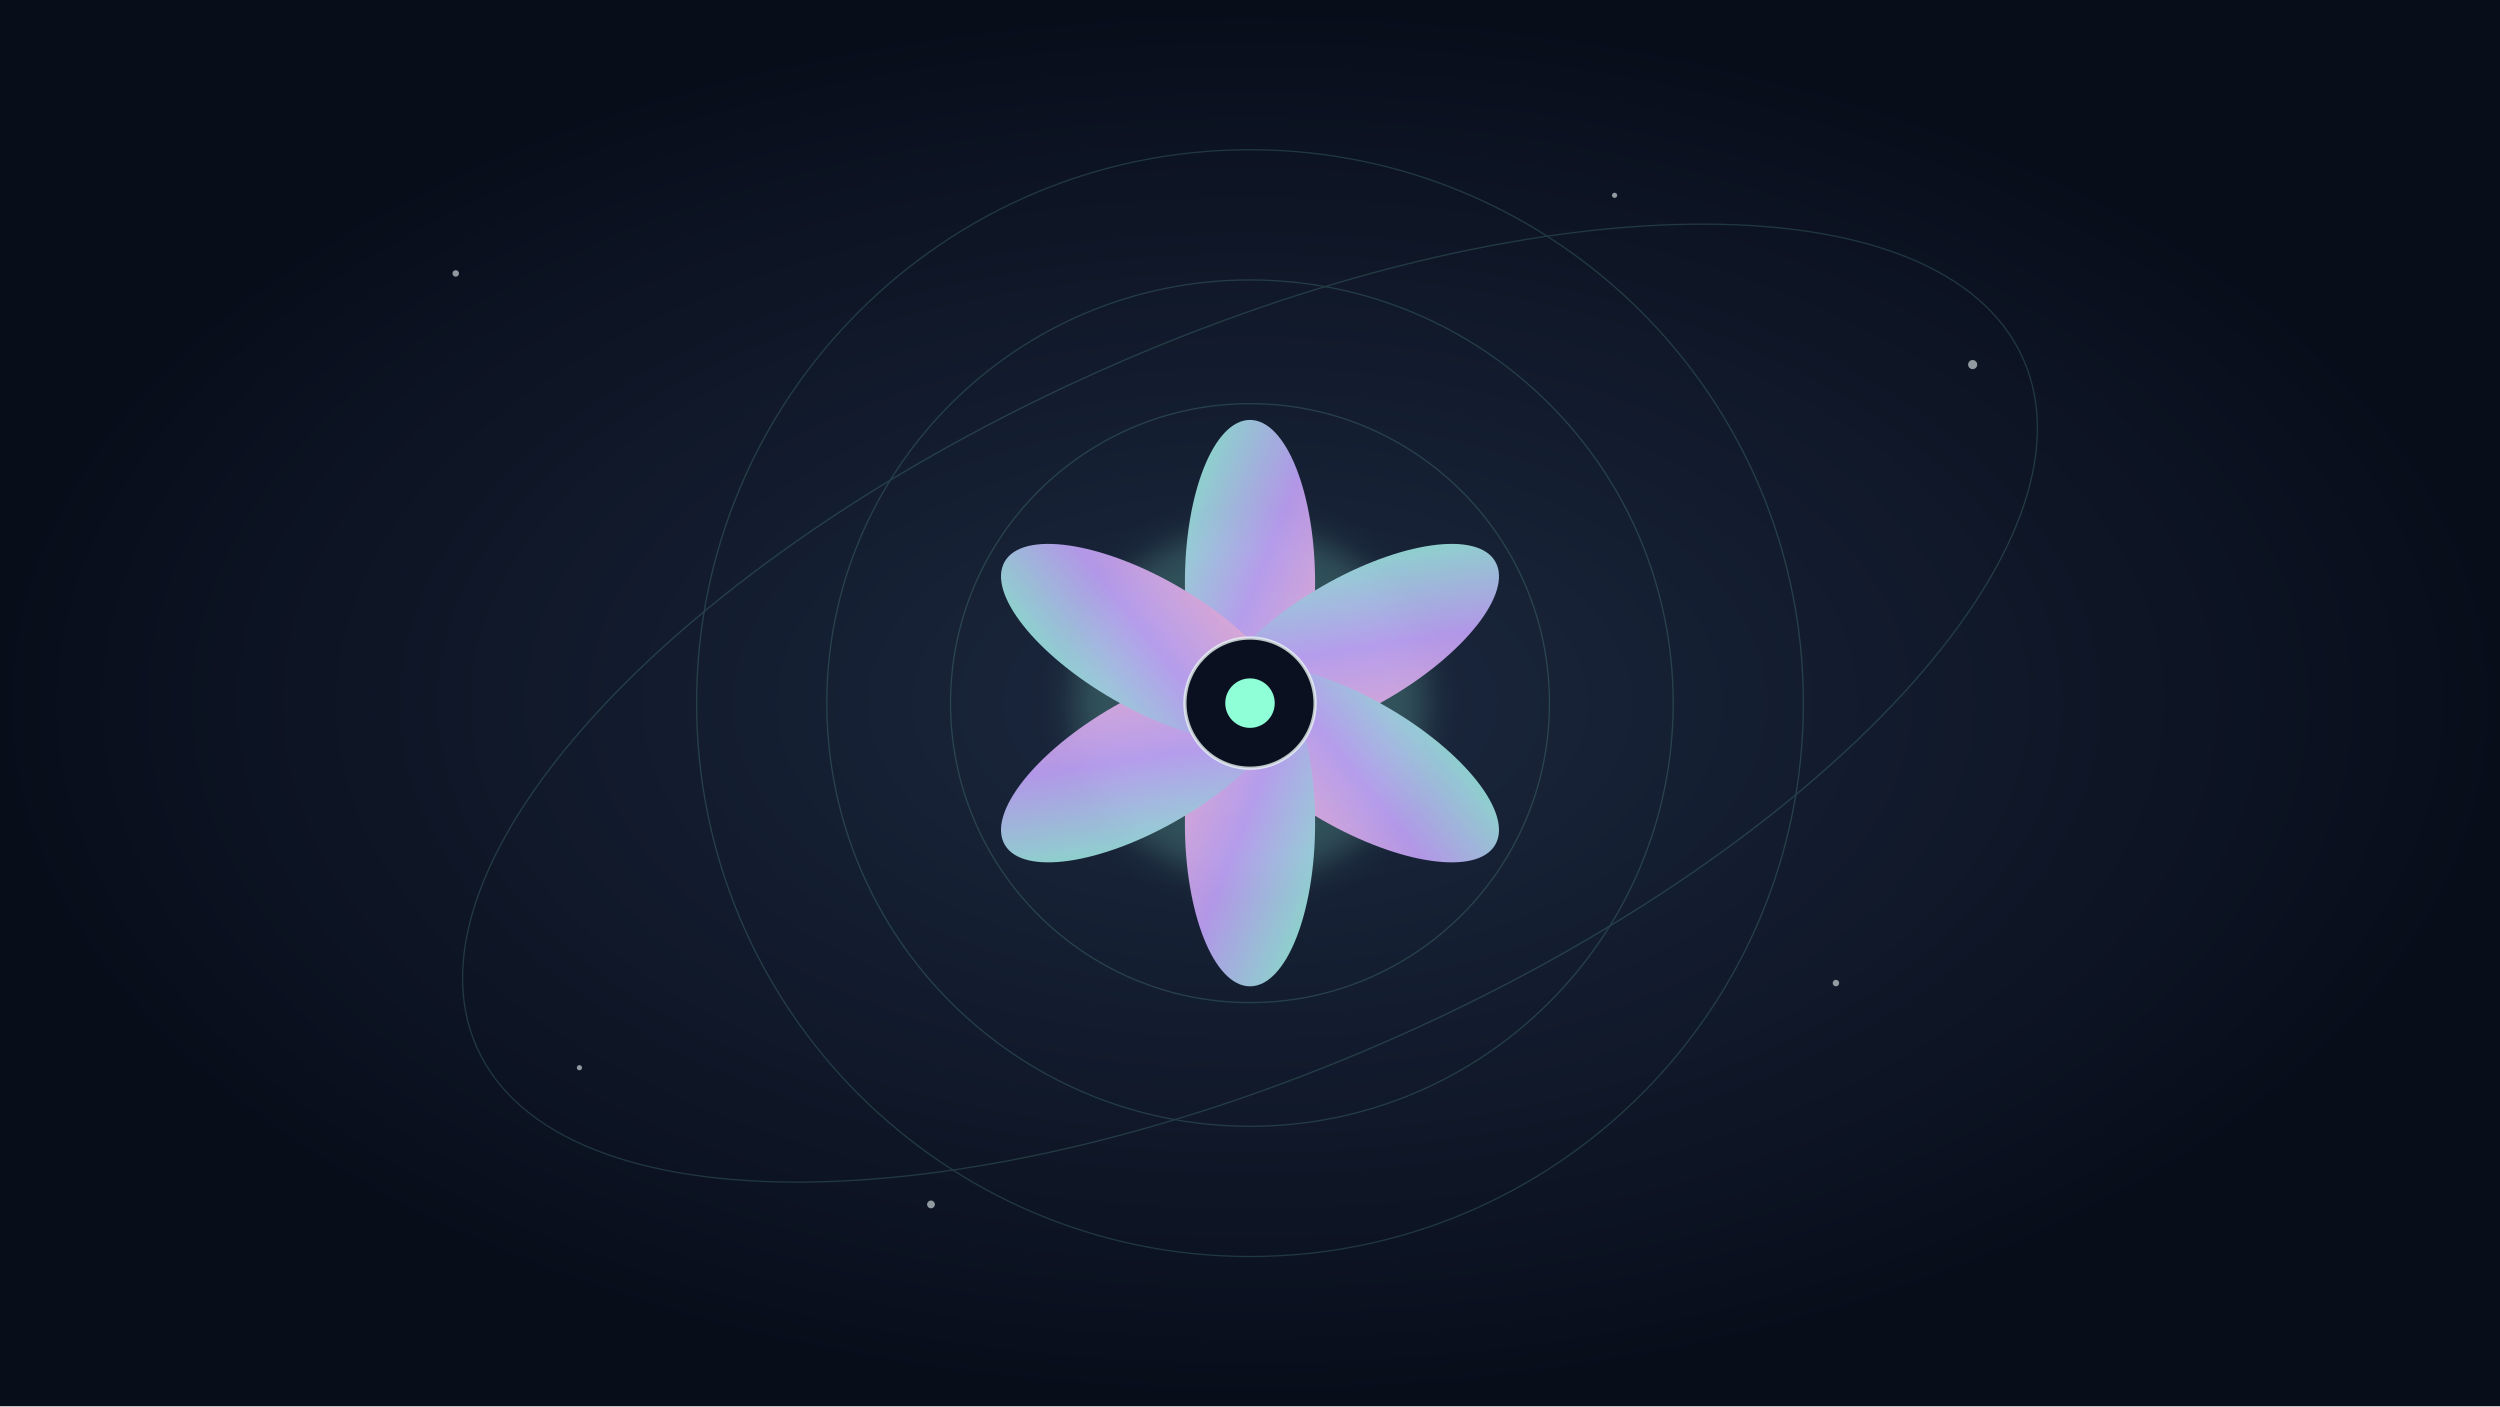
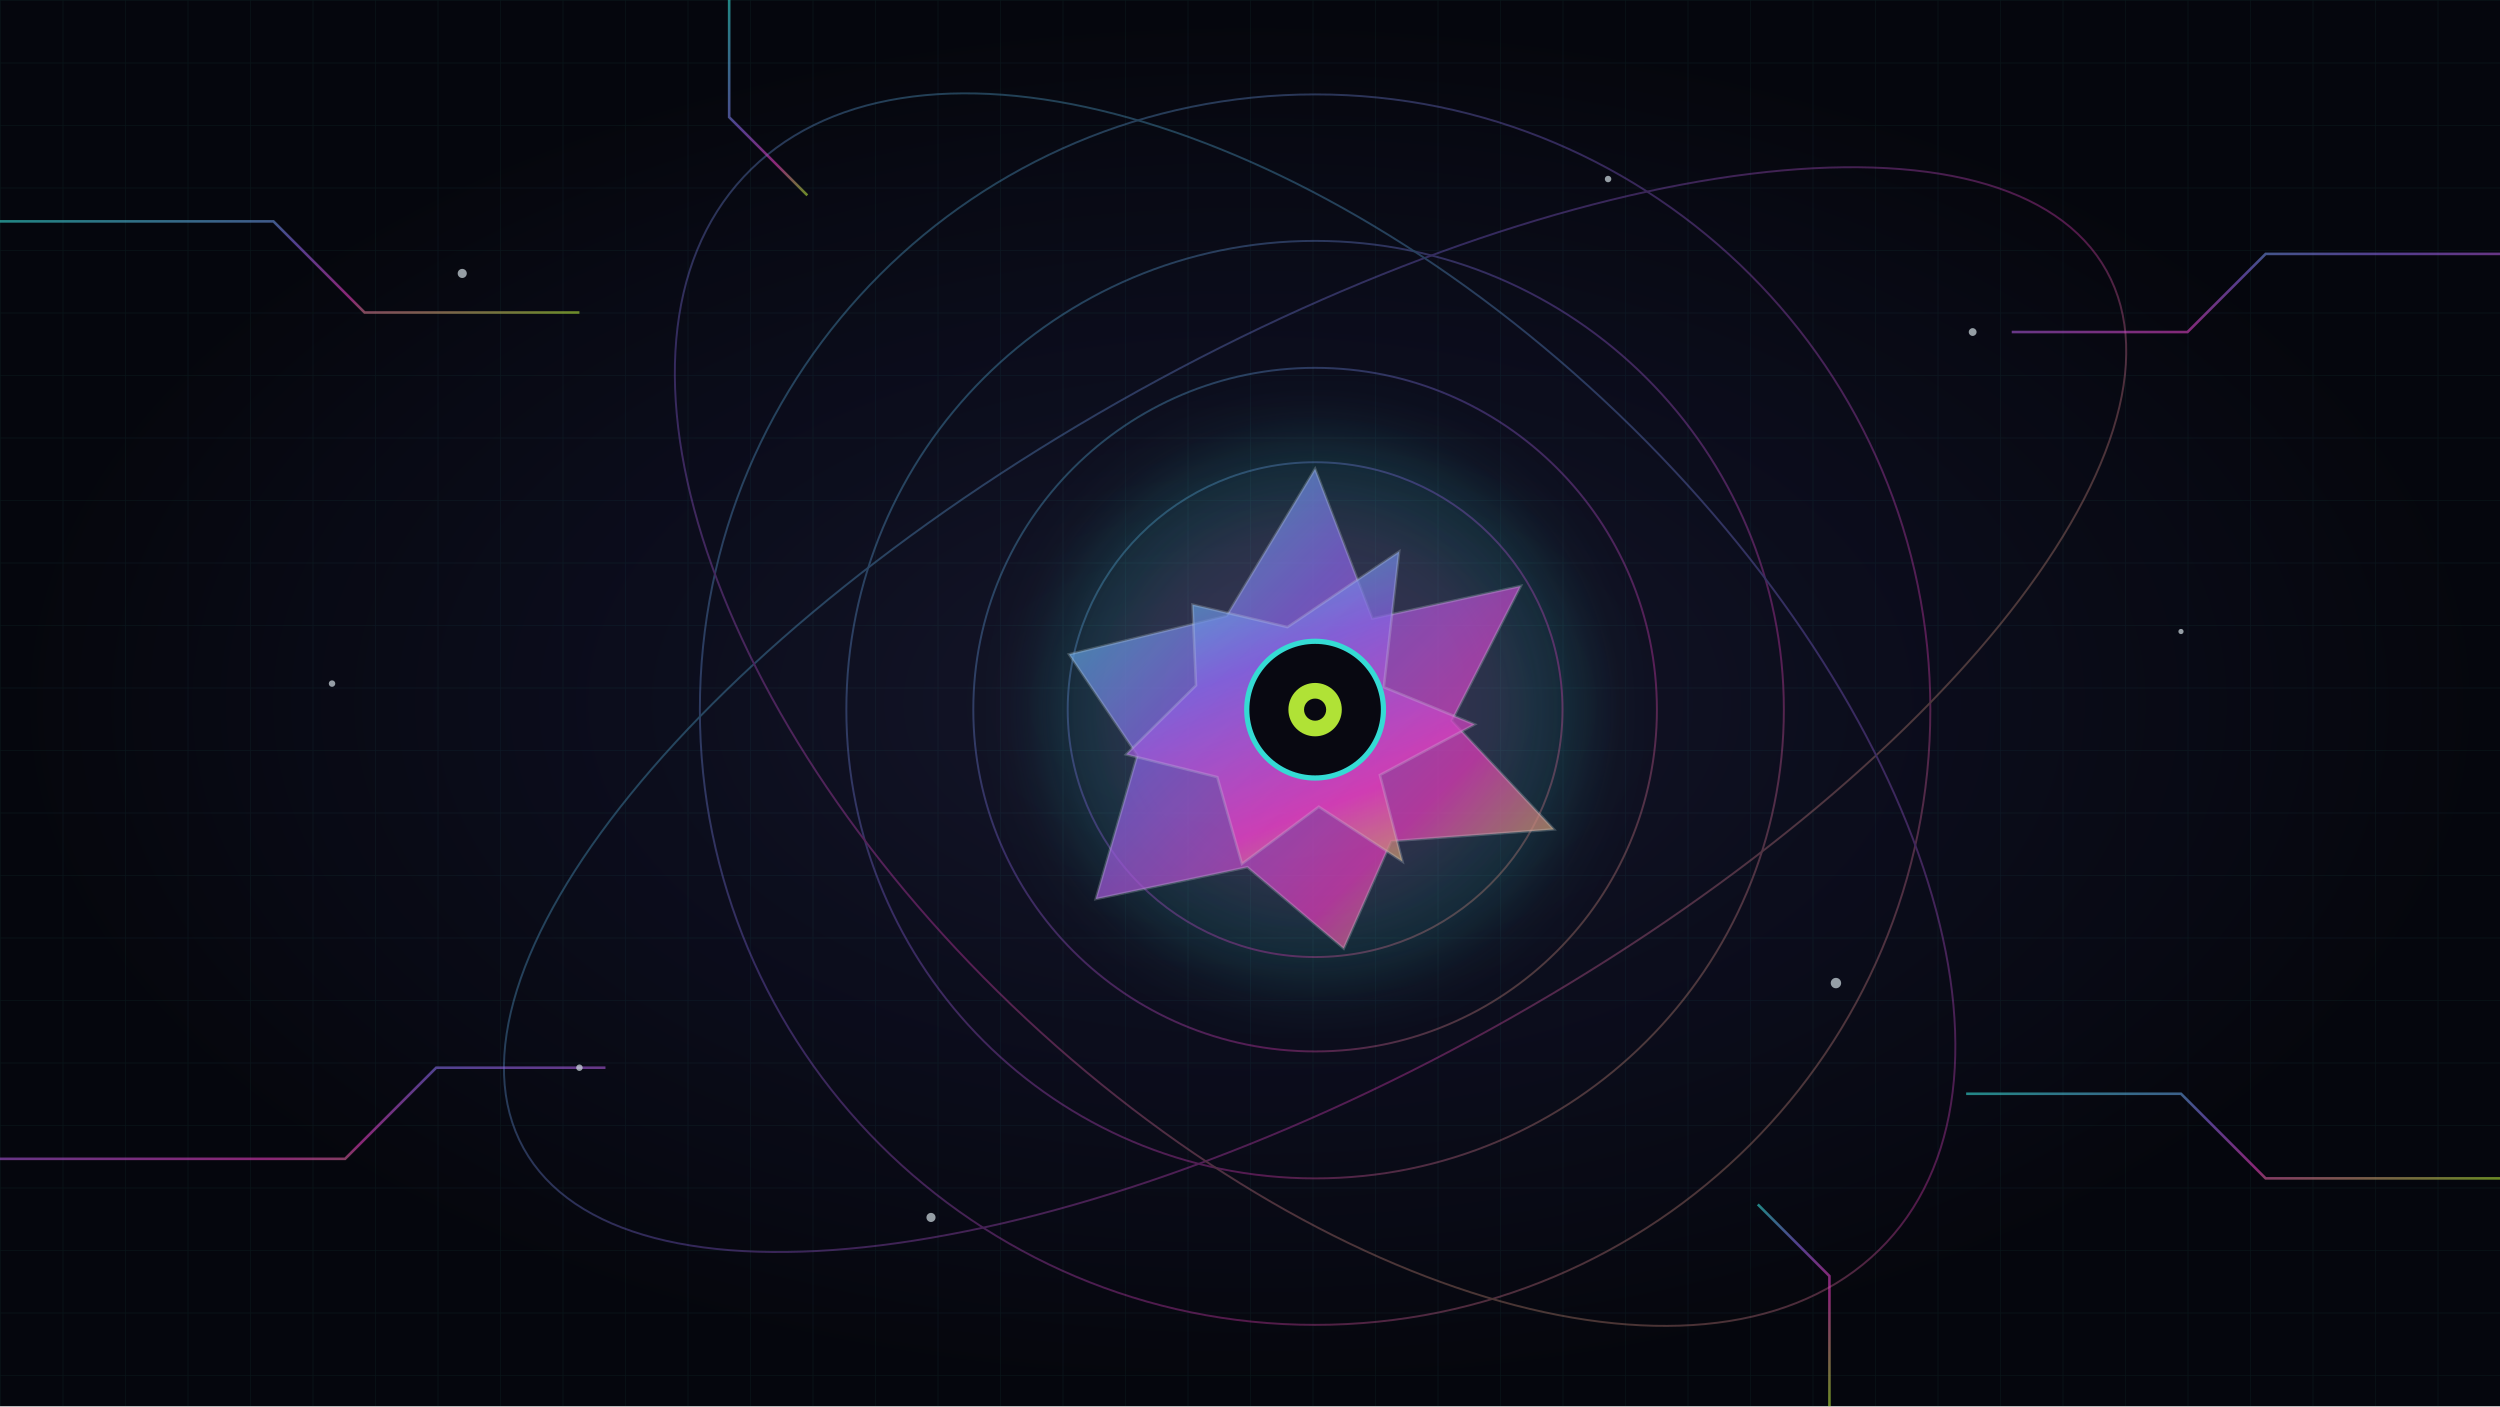
<svg xmlns="http://www.w3.org/2000/svg" width="3840" height="2160" viewBox="0 0 3840 2160">
  <defs>
    <radialGradient id="bg">
-       <stop stop-color="#1c2940" />
-       <stop offset="1" stop-color="#080d1a" />
+       <stop stop-color="#17182e" />
+       <stop offset=".55" stop-color="#0b0d1c" />
+       <stop offset="1" stop-color="#05060c" />
    </radialGradient>
-     <linearGradient id="petal" x1="0" y1="0" x2="1" y2="1">
-       <stop stop-color="#8fffd8" />
-       <stop offset=".52" stop-color="#c6a7ff" />
-       <stop offset="1" stop-color="#ffb6d9" />
+     <linearGradient id="prism" x1="0" y1="0" x2="1" y2="1">
+       <stop stop-color="#3bf7ee" />
+       <stop offset=".38" stop-color="#9870ff" />
+       <stop offset=".72" stop-color="#ff42d0" />
+       <stop offset="1" stop-color="#c6ff3b" />
    </linearGradient>
-     <filter id="glow">
-       <feGaussianBlur stdDeviation="24" />
+     <filter id="blur">
+       <feGaussianBlur stdDeviation="45" />
    </filter>
+     <pattern id="grid" width="96" height="96" patternUnits="userSpaceOnUse">
+       <path d="M96 0H0V96" fill="none" stroke="#3bf7ee" stroke-opacity=".07" stroke-width="2" />
+     </pattern>
  </defs>
  <rect width="3840" height="2160" fill="url(#bg)" />
-   <g opacity=".16" stroke="#8fffd8" fill="none" stroke-width="2">
-     <circle cx="1920" cy="1080" r="460" />
-     <circle cx="1920" cy="1080" r="650" />
-     <circle cx="1920" cy="1080" r="850" />
-     <ellipse cx="1920" cy="1080" rx="1300" ry="560" transform="rotate(-24 1920 1080)" />
+   <rect width="3840" height="2160" fill="url(#grid)" />
+   <circle cx="2020" cy="1090" r="420" fill="#3bf7ee" opacity=".15" filter="url(#blur)" />
+   <circle cx="2020" cy="1090" r="310" fill="#ff42d0" opacity=".12" filter="url(#blur)" />
+   <g fill="none" stroke="url(#prism)" stroke-width="3" opacity=".35">
+     <circle cx="2020" cy="1090" r="380" />
+     <circle cx="2020" cy="1090" r="525" />
+     <circle cx="2020" cy="1090" r="720" />
+     <circle cx="2020" cy="1090" r="945" />
+     <ellipse cx="2020" cy="1090" rx="1390" ry="560" transform="rotate(-29 2020 1090)" />
+     <ellipse cx="2020" cy="1090" rx="1200" ry="650" transform="rotate(43 2020 1090)" />
  </g>
-   <circle cx="1920" cy="1080" r="270" fill="#8fffd8" opacity=".2" filter="url(#glow)" />
-   <g transform="translate(1920 1080)">
-     <g fill="url(#petal)" opacity=".88">
-       <ellipse cy="-185" rx="100" ry="250" transform="rotate(0)" />
-       <ellipse cy="-185" rx="100" ry="250" transform="rotate(60)" />
-       <ellipse cy="-185" rx="100" ry="250" transform="rotate(120)" />
-       <ellipse cy="-185" rx="100" ry="250" transform="rotate(180)" />
-       <ellipse cy="-185" rx="100" ry="250" transform="rotate(240)" />
-       <ellipse cy="-185" rx="100" ry="250" transform="rotate(300)" />
+   <g transform="translate(2020 1090)">
+     <g fill="url(#prism)" fill-opacity=".72" stroke="#ecfaff" stroke-opacity=".24" stroke-width="4">
+       <path d="M0-370 88-140 316-190 210 17 367 184 117 202 44 367-104 242-337 291-273 70-378-85-136-144Z" />
+       <path d="M0-275 77-80 227-95 135 42 228 143 75 129 12 262-84 162-224 197-179 53-242-54-97-92Z" transform="rotate(28)" />
    </g>
-     <circle r="100" fill="#0b1020" stroke="#e8f4f4" stroke-opacity=".8" stroke-width="5" />
-     <circle r="38" fill="#8fffd8" />
+     <circle r="105" fill="#080811" stroke="#3bf7ee" stroke-width="8" />
+     <circle r="41" fill="#c6ff3b" />
+     <circle r="17" fill="#080811" />
  </g>
-   <g fill="#e8f4f4" opacity=".6">
-     <circle cx="700" cy="420" r="5" />
-     <circle cx="3030" cy="560" r="7" />
-     <circle cx="890" cy="1640" r="4" />
-     <circle cx="2820" cy="1510" r="5" />
-     <circle cx="2480" cy="300" r="4" />
-     <circle cx="1430" cy="1850" r="6" />
+   <g stroke="url(#prism)" stroke-width="4" fill="none" opacity=".6">
+     <path d="M0 340H420L560 480H890" />
+     <path d="M3840 390H3480L3360 510H3090" />
+     <path d="M0 1780H530L670 1640H930" />
+     <path d="M3840 1810H3480L3350 1680H3020" />
+     <path d="M1120 0V180L1240 300" />
+     <path d="M2810 2160V1960L2700 1850" />
  </g>
+   <g fill="#ecfaff" opacity=".7">
+     <circle cx="710" cy="420" r="7" />
+     <circle cx="3030" cy="510" r="6" />
+     <circle cx="890" cy="1640" r="5" />
+     <circle cx="2820" cy="1510" r="8" />
+     <circle cx="2470" cy="275" r="5" />
+     <circle cx="1430" cy="1870" r="7" />
+     <circle cx="3350" cy="970" r="4" />
+     <circle cx="510" cy="1050" r="5" />
+   </g>
+   <rect width="3840" height="2160" fill="#080811" opacity=".12" />
</svg>
